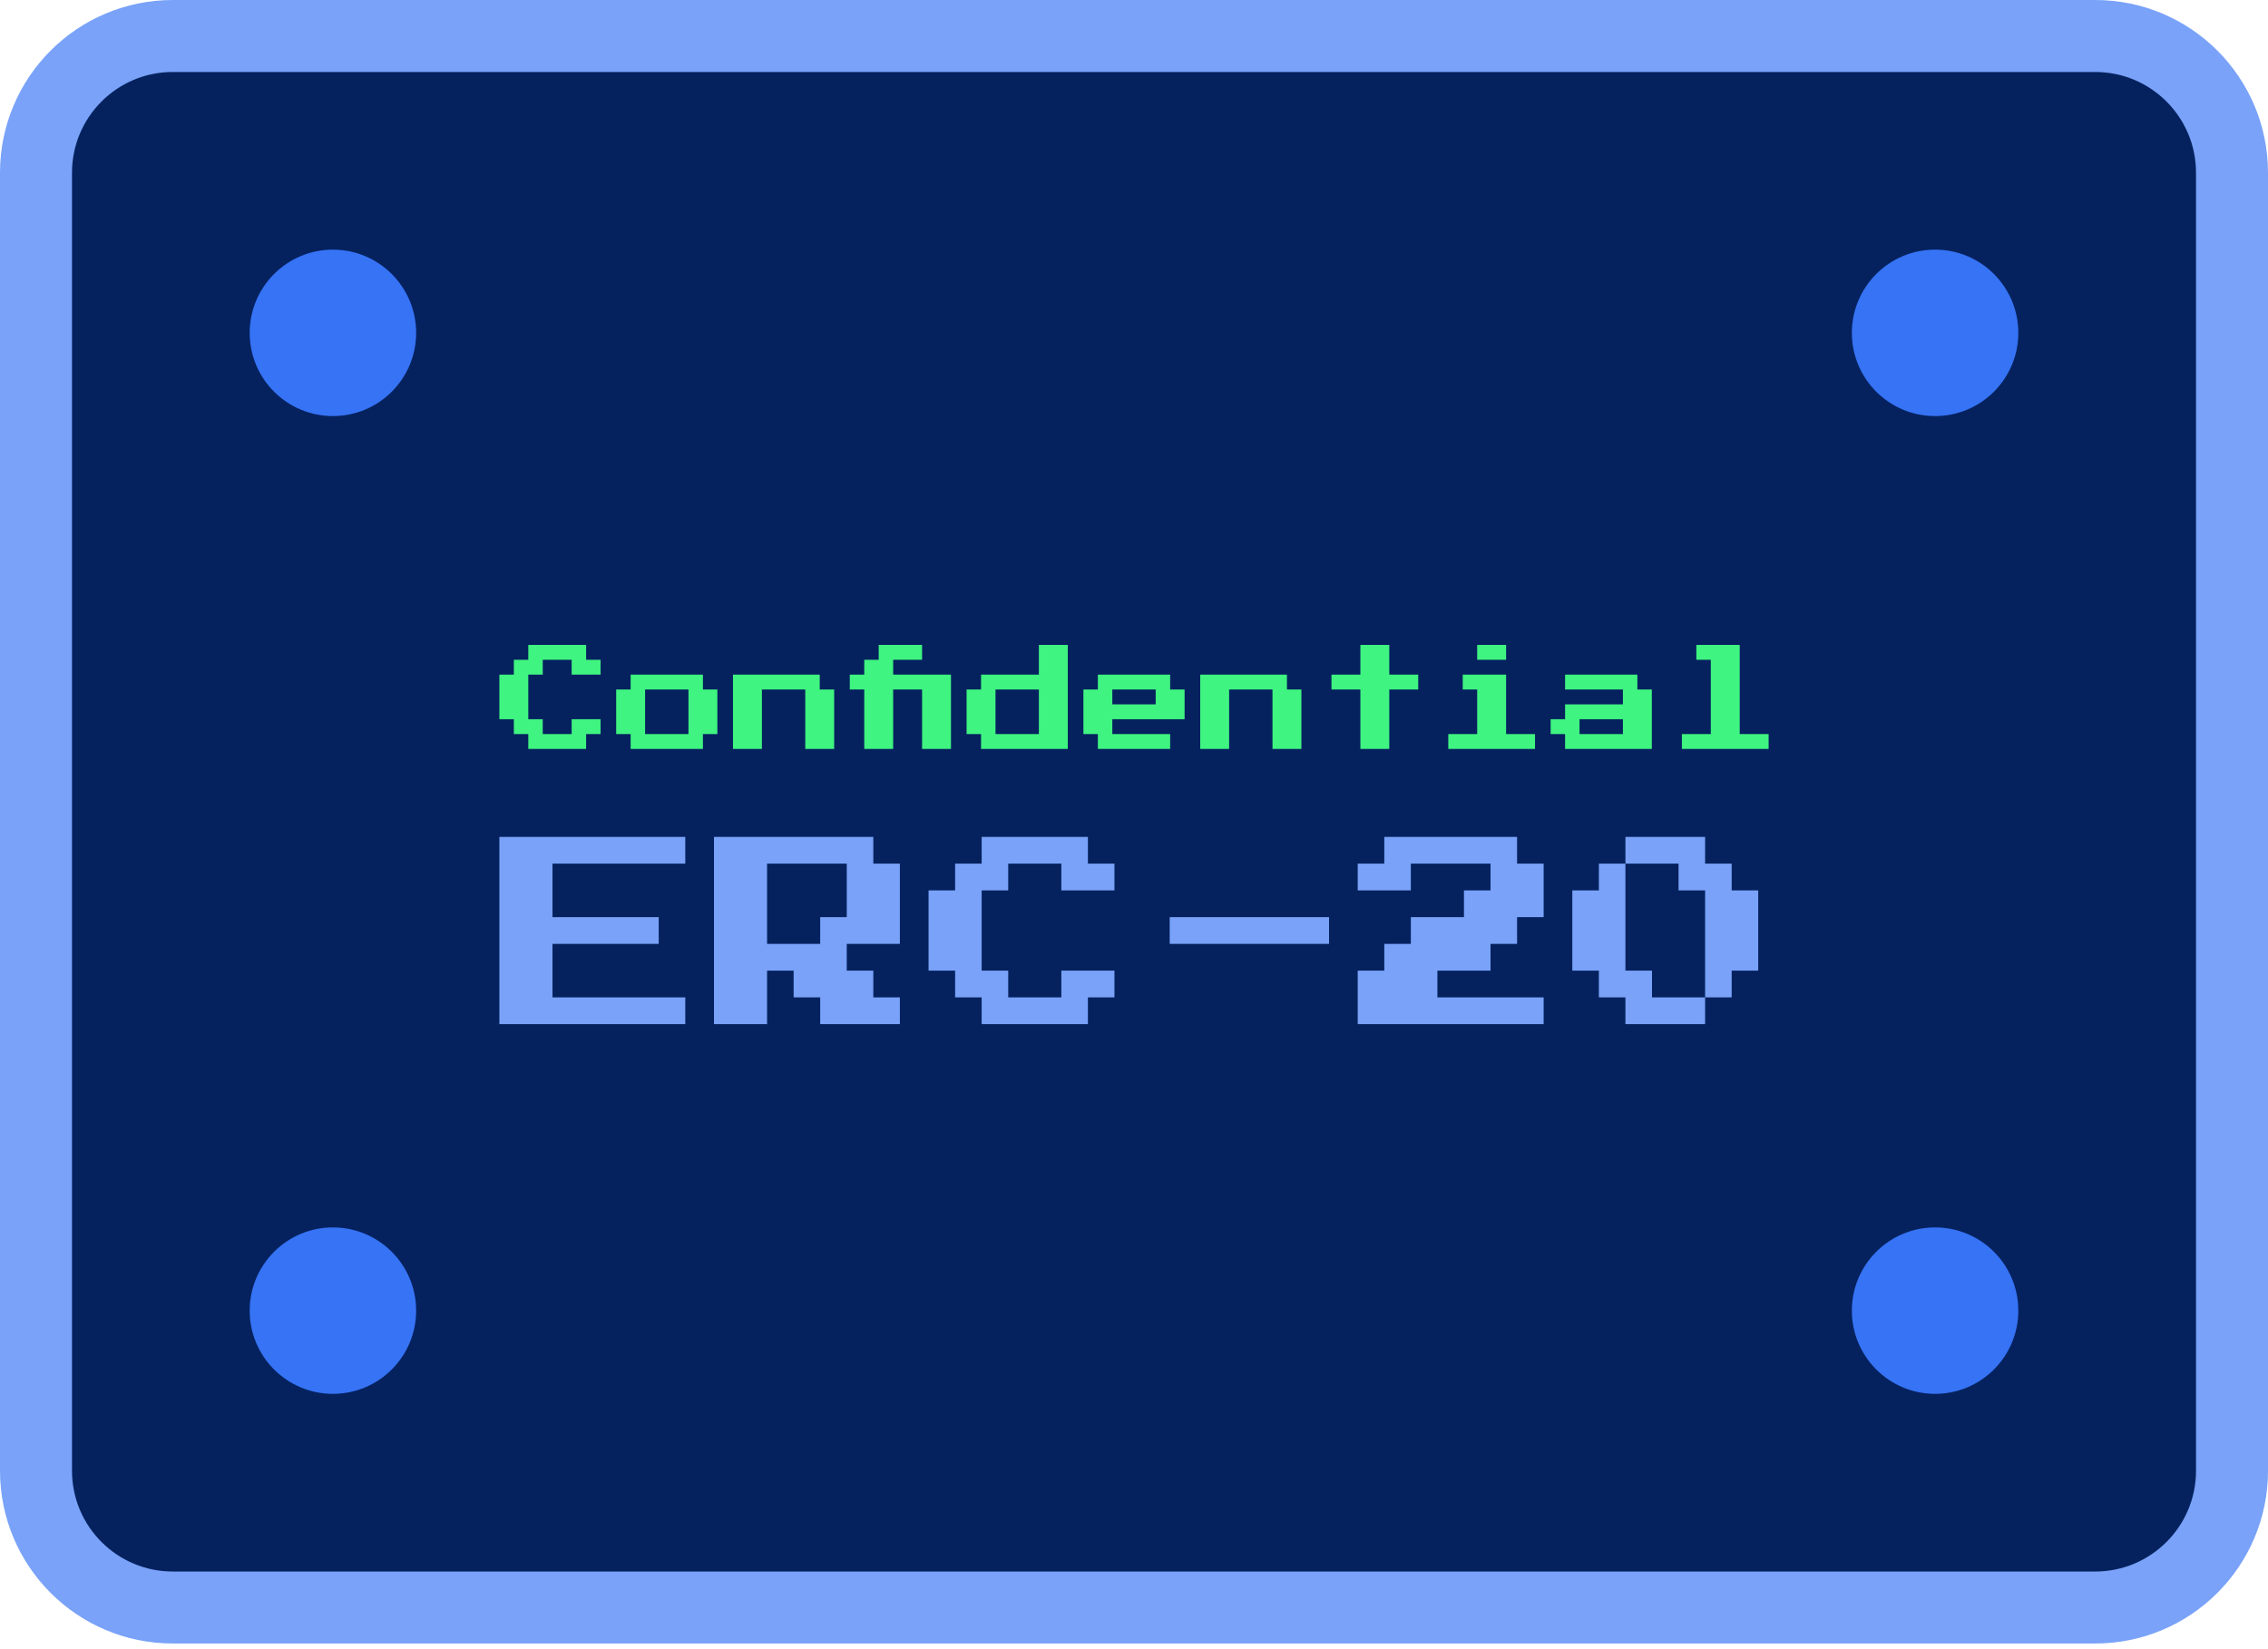
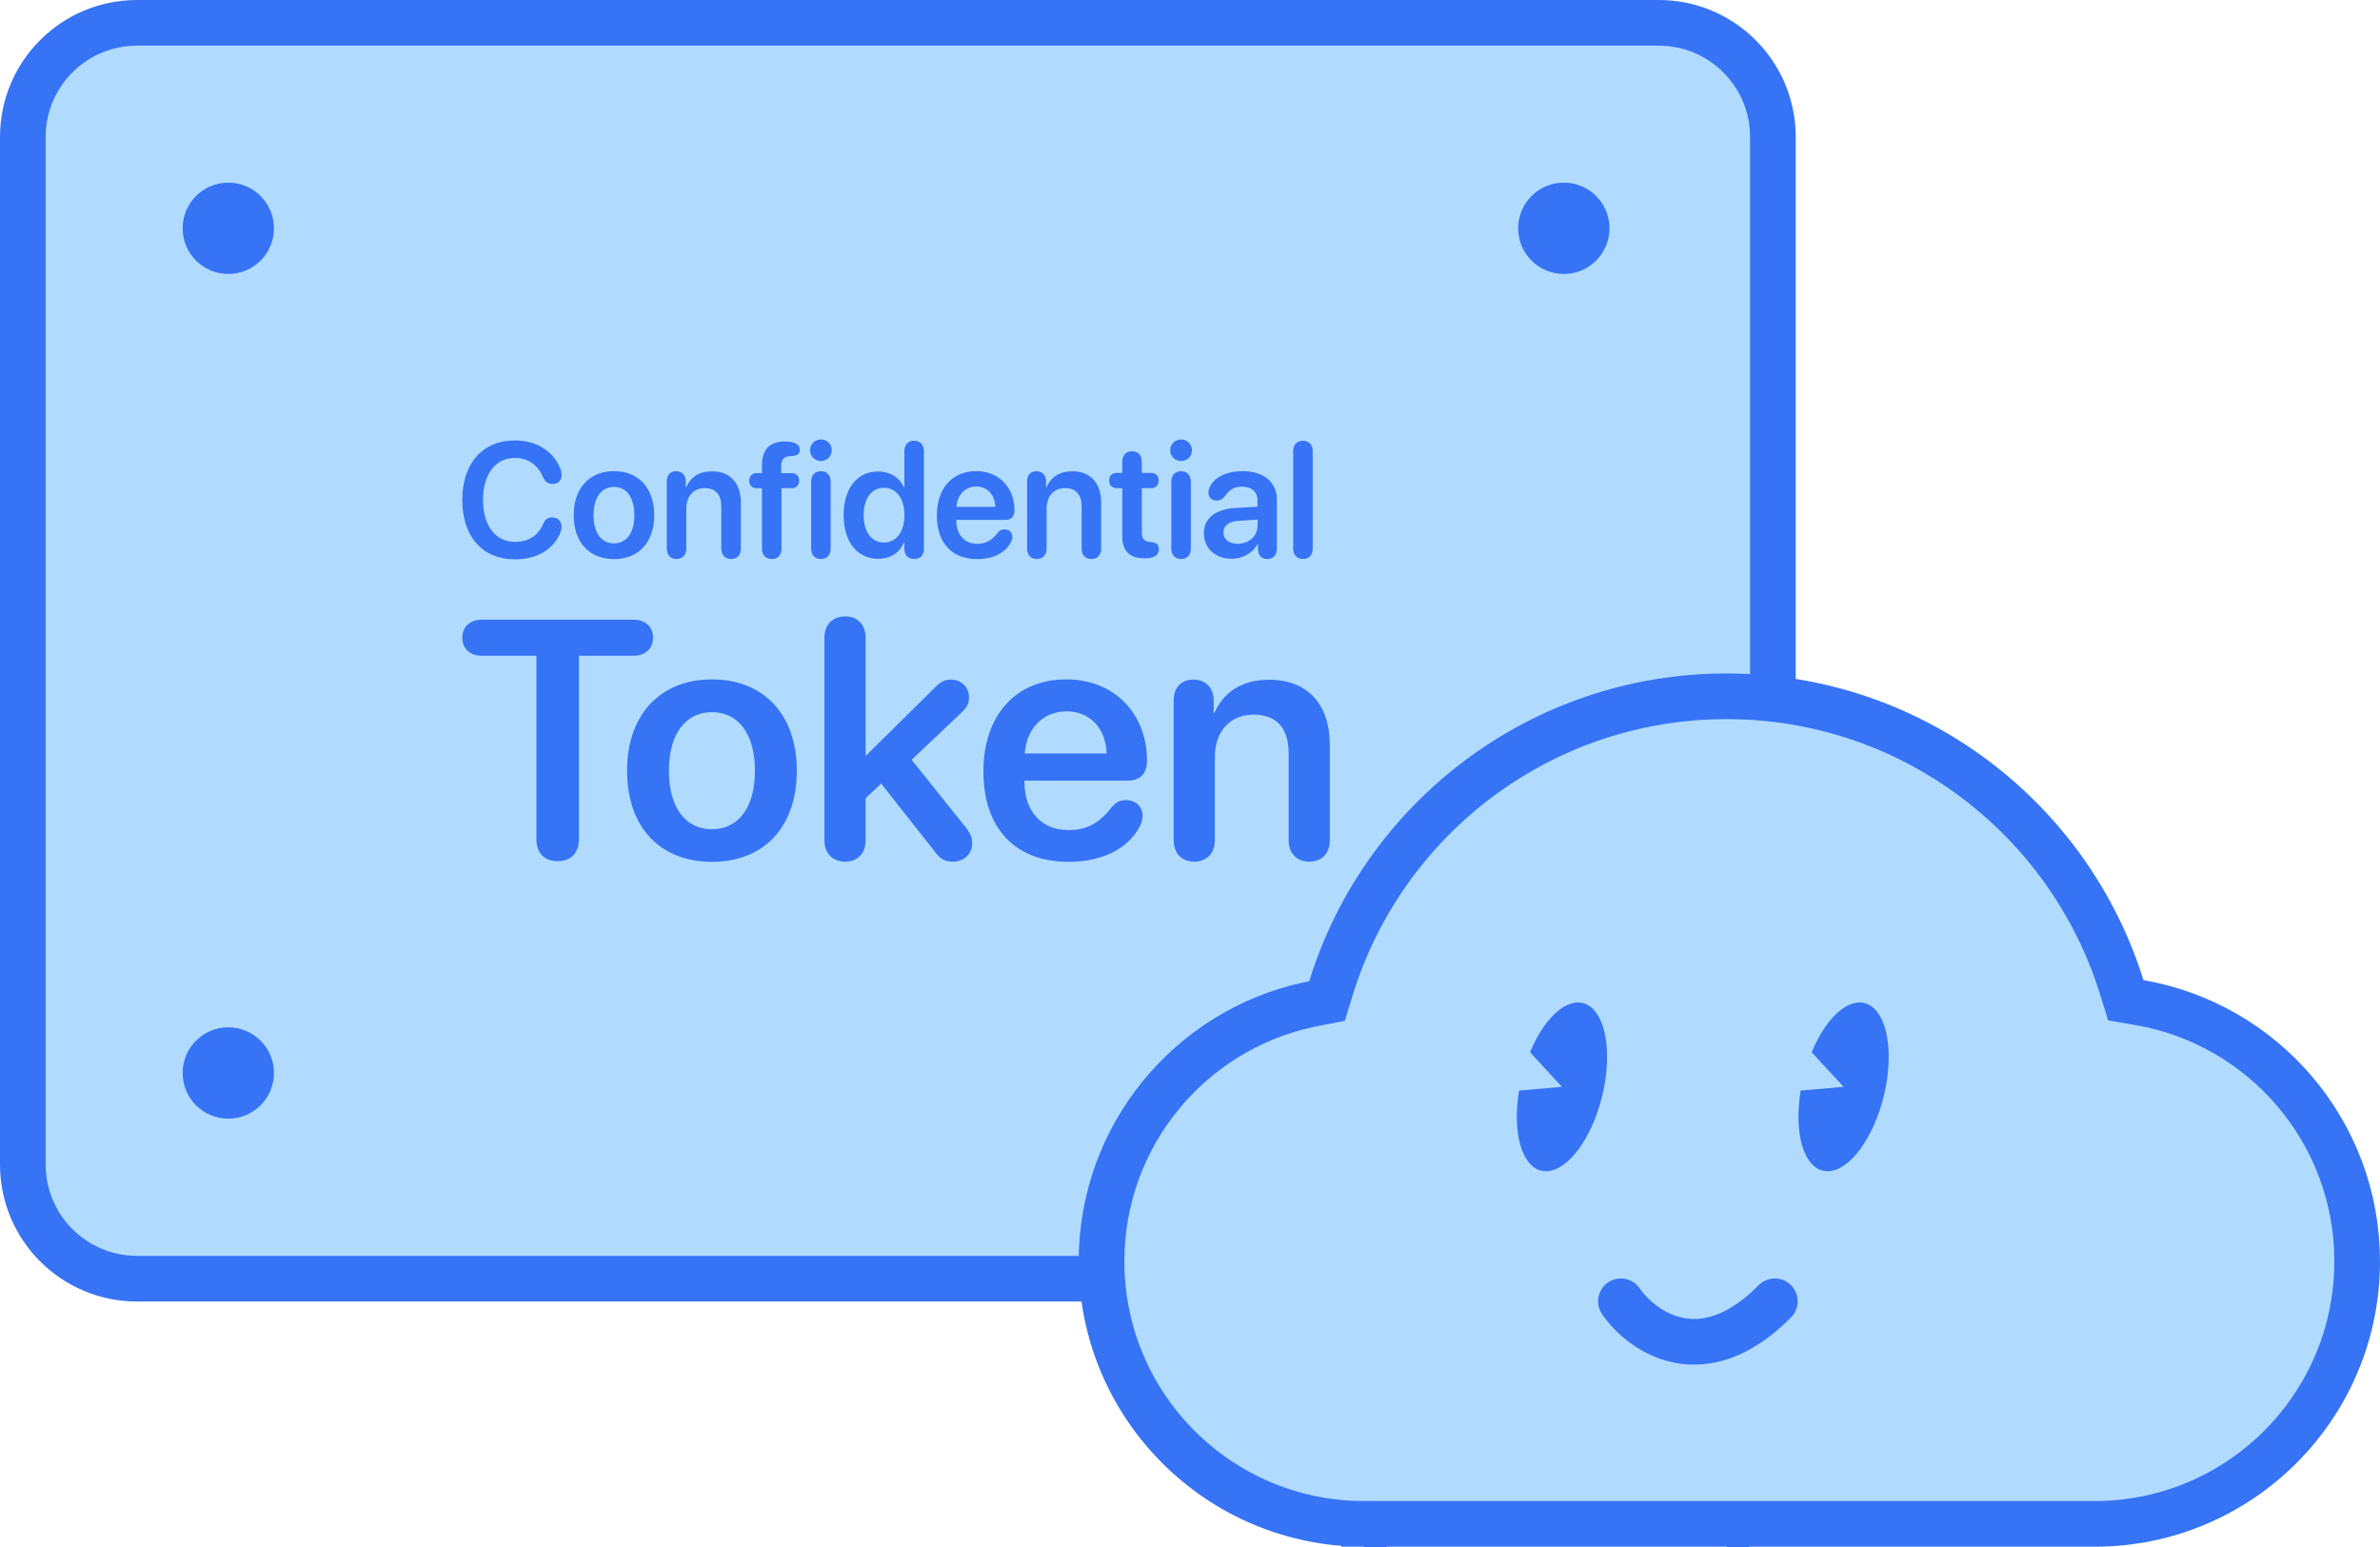
- <svg xmlns="http://www.w3.org/2000/svg" width="315" height="229" viewBox="0 0 315 229" fill="none">
-   <rect x="5" y="5" width="305.001" height="218.304" rx="19" fill="#05225F" stroke="#79A2F8" stroke-width="10" />
-   <rect x="34.679" y="34.679" width="23.119" height="23.119" rx="11.56" fill="#3673F5" />
-   <rect x="257.203" y="34.679" width="23.119" height="23.119" rx="11.56" fill="#3673F5" />
-   <rect x="34.679" y="170.505" width="23.119" height="23.119" rx="11.56" fill="#3673F5" />
-   <rect x="257.203" y="170.505" width="23.119" height="23.119" rx="11.56" fill="#3673F5" />
-   <path d="M69.358 142.265V116.256H95.178V119.971H76.735V127.403H91.49V131.118H76.735V138.549H95.178V142.265H69.358Z" fill="#79A2F8" />
-   <path d="M99.162 142.265V116.256H121.293V119.971H124.982V131.118H117.605V134.834H121.293V138.549H124.982V142.265H113.916V138.549H110.228V134.834H106.539V142.265H99.162ZM106.539 131.118H113.916V127.403H117.605V119.971H106.539V131.118Z" fill="#79A2F8" />
-   <path d="M136.343 142.265V138.549H132.654V134.834H128.966V123.687H132.654V119.971H136.343V116.256H151.097V119.971H154.786V123.687H147.409V119.971H140.031V123.687H136.343V134.834H140.031V138.549H147.409V134.834H154.786V138.549H151.097V142.265H136.343Z" fill="#79A2F8" />
-   <path d="M162.458 131.118V127.403H184.59V131.118H162.458Z" fill="#79A2F8" />
-   <path d="M188.573 142.265V134.834H192.262V131.118H195.951V127.403H203.328V123.687H207.016V119.971H195.951V123.687H188.573V119.971H192.262V116.256H210.705V119.971H214.394V127.403H210.705V131.118H207.016V134.834H199.639V138.549H214.394V142.265H188.573Z" fill="#79A2F8" />
-   <path d="M225.754 142.265V138.549H222.066V134.834H218.377V123.687H222.066V119.971H225.754V116.256H236.82V119.971H240.509V123.687H244.197V134.834H240.509V138.549H236.82V142.265H225.754ZM229.443 138.549H236.82V123.687H233.132V119.971H225.754V134.834H229.443V138.549Z" fill="#79A2F8" />
-   <path d="M73.374 104.037V101.973H71.366V99.909H69.358V93.716H71.366V91.652H73.374V89.588H81.405V91.652H83.412V93.716H79.397V91.652H75.381V93.716H73.374V99.909H75.381V101.973H79.397V99.909H83.412V101.973H81.405V104.037H73.374Z" fill="#3FF480" />
-   <path d="M87.589 104.037V101.973H85.581V95.78H87.589V93.716H97.628V95.78H99.635V101.973H97.628V104.037H87.589ZM89.597 101.973H95.62V95.78H89.597V101.973Z" fill="#3FF480" />
-   <path d="M101.804 104.037V93.716H113.851V95.78H115.858V104.037H111.843V95.78H105.819V104.037H101.804Z" fill="#3FF480" />
-   <path d="M120.035 104.037V95.78H118.027V93.716H120.035V91.652H122.042V89.588H128.066V91.652H124.05V93.716H132.081V104.037H128.066V95.78H124.05V104.037H120.035Z" fill="#3FF480" />
-   <path d="M136.258 104.037V101.973H134.25V95.78H136.258V93.716H144.289V89.588H148.304V104.037H136.258ZM138.265 101.973H144.289V95.78H138.265V101.973Z" fill="#3FF480" />
-   <path d="M152.481 104.037V101.973H150.473V95.78H152.481V93.716H162.52V95.78H164.527V99.909H154.488V101.973H162.52V104.037H152.481ZM154.488 97.844H160.512V95.78H154.488V97.844Z" fill="#3FF480" />
-   <path d="M166.696 104.037V93.716H178.743V95.78H180.75V104.037H176.735V95.78H170.711V104.037H166.696Z" fill="#3FF480" />
-   <path d="M188.942 104.037V95.78H184.927V93.716H188.942V89.588H192.958V93.716H196.973V95.78H192.958V104.037H188.942Z" fill="#3FF480" />
-   <path d="M205.165 91.652V89.588H209.181V91.652H205.165ZM201.15 104.037V101.973H205.165V95.78H203.157V93.716H209.181V101.973H213.196V104.037H201.15Z" fill="#3FF480" />
-   <path d="M217.373 104.037V101.973H215.365V99.909H217.373V97.844H225.404V95.78H217.373V93.716H227.412V95.78H229.419V104.037H217.373ZM219.38 101.973H225.404V99.909H219.38V101.973Z" fill="#3FF480" />
-   <path d="M233.596 104.037V101.973H237.611V91.652H235.603V89.588H241.627V101.973H245.642V104.037H233.596Z" fill="#3FF480" />
+ <svg xmlns="http://www.w3.org/2000/svg" width="417" height="271" viewBox="0 0 417 271" fill="none">
+   <rect x="4" y="4" width="306.633" height="220.037" rx="20" fill="#B0DBFF" stroke="#3673F5" stroke-width="8" />
+   <rect x="32" y="32" width="16" height="16" rx="8" fill="#3673F5" />
+   <rect x="266" y="32" width="16" height="16" rx="8" fill="#3673F5" />
+   <rect x="32" y="180" width="16" height="16" rx="8" fill="#3673F5" />
+   <path d="M90.266 98C84.533 98 81 94.046 81 87.577C81 81.15 84.588 77.168 90.197 77.168C93.868 77.168 96.769 78.914 98.075 81.862C98.295 82.323 98.405 82.798 98.405 83.218C98.405 84.182 97.786 84.796 96.838 84.796C96.026 84.796 95.49 84.405 95.105 83.525C94.184 81.359 92.383 80.228 90.225 80.228C86.815 80.228 84.629 83.078 84.629 87.577C84.629 92.104 86.802 94.94 90.239 94.94C92.507 94.94 94.253 93.934 95.16 91.81C95.518 90.986 95.972 90.651 96.741 90.651C97.718 90.651 98.391 91.307 98.391 92.257C98.391 92.719 98.281 93.138 98.061 93.613C96.796 96.351 93.978 98 90.266 98Z" fill="#3673F5" />
+   <path d="M107.575 97.958C103.299 97.958 100.522 95.066 100.522 90.26C100.522 85.481 103.327 82.547 107.575 82.547C111.823 82.547 114.627 85.467 114.627 90.26C114.627 95.066 111.85 97.958 107.575 97.958ZM107.575 95.206C109.747 95.206 111.149 93.417 111.149 90.26C111.149 87.116 109.747 85.313 107.575 85.313C105.416 85.313 104 87.116 104 90.26C104 93.417 105.403 95.206 107.575 95.206Z" fill="#3673F5" />
+   <path d="M118.532 97.944C117.528 97.944 116.827 97.287 116.827 96.114V84.321C116.827 83.246 117.446 82.561 118.463 82.561C119.467 82.561 120.154 83.246 120.154 84.321V85.355H120.223C121.006 83.595 122.519 82.575 124.76 82.575C127.977 82.575 129.805 84.671 129.805 88.094V96.114C129.805 97.287 129.104 97.944 128.1 97.944C127.097 97.944 126.382 97.287 126.382 96.114V88.792C126.382 86.697 125.42 85.523 123.467 85.523C121.501 85.523 120.25 86.962 120.25 89.086V96.114C120.25 97.287 119.535 97.944 118.532 97.944Z" fill="#3673F5" />
+   <path d="M135.222 97.944C134.191 97.944 133.503 97.301 133.503 96.128V85.537H132.596C131.826 85.537 131.276 85.062 131.276 84.21C131.276 83.399 131.826 82.896 132.596 82.896H133.503V81.583C133.503 78.691 134.892 77.363 137.518 77.349C139.332 77.349 140.144 77.936 140.144 78.802C140.144 79.333 139.896 79.655 139.387 79.808C139.167 79.864 138.934 79.892 138.631 79.906C137.38 79.934 136.872 80.493 136.872 81.737V82.896H138.714C139.47 82.896 140.02 83.399 140.02 84.21C140.02 85.062 139.47 85.537 138.714 85.537H136.927V96.128C136.927 97.301 136.239 97.944 135.222 97.944Z" fill="#3673F5" />
+   <path d="M143.828 80.772C142.769 80.772 141.931 79.934 141.931 78.886C141.931 77.824 142.769 77 143.828 77C144.9 77 145.739 77.824 145.739 78.886C145.739 79.934 144.9 80.772 143.828 80.772ZM143.828 97.944C142.783 97.944 142.123 97.246 142.123 96.114V84.391C142.123 83.273 142.783 82.561 143.828 82.561C144.873 82.561 145.547 83.273 145.547 84.405V96.114C145.547 97.246 144.873 97.944 143.828 97.944Z" fill="#3673F5" />
+   <path d="M153.864 97.902C150.193 97.902 147.815 94.954 147.815 90.246C147.815 85.565 150.193 82.603 153.864 82.603C155.954 82.603 157.603 83.707 158.373 85.341H158.456V79.054C158.456 77.88 159.157 77.224 160.161 77.224C161.164 77.224 161.879 77.88 161.879 79.054V96.198C161.879 97.315 161.178 97.944 160.188 97.944C159.198 97.944 158.456 97.329 158.456 96.198V95.038H158.387C157.686 96.743 156.119 97.902 153.864 97.902ZM154.895 95.052C157.054 95.052 158.47 93.194 158.47 90.26C158.47 87.353 157.054 85.467 154.895 85.467C152.695 85.467 151.321 87.325 151.321 90.26C151.321 93.208 152.682 95.052 154.895 95.052Z" fill="#3673F5" />
+   <path d="M171.228 97.958C166.773 97.958 164.147 95.122 164.147 90.315C164.147 85.593 166.828 82.547 171.035 82.547C175.022 82.547 177.744 85.425 177.744 89.449C177.744 90.483 177.167 91.098 176.149 91.098H167.557V91.21C167.557 93.683 168.973 95.275 171.2 95.275C172.74 95.275 173.743 94.731 174.843 93.305C175.201 92.9 175.517 92.746 175.998 92.746C176.768 92.746 177.373 93.249 177.373 94.088C177.373 94.353 177.29 94.661 177.139 94.968C176.177 96.854 174.005 97.958 171.228 97.958ZM167.584 88.806H174.39C174.321 86.655 172.974 85.243 171.049 85.243C169.124 85.243 167.722 86.683 167.584 88.806Z" fill="#3673F5" />
+   <path d="M181.662 97.944C180.659 97.944 179.958 97.287 179.958 96.114V84.321C179.958 83.246 180.576 82.561 181.594 82.561C182.597 82.561 183.285 83.246 183.285 84.321V85.355H183.353C184.137 83.595 185.649 82.575 187.89 82.575C191.107 82.575 192.936 84.671 192.936 88.094V96.114C192.936 97.287 192.234 97.944 191.231 97.944C190.227 97.944 189.512 97.287 189.512 96.114V88.792C189.512 86.697 188.55 85.523 186.598 85.523C184.632 85.523 183.381 86.962 183.381 89.086V96.114C183.381 97.287 182.666 97.944 181.662 97.944Z" fill="#3673F5" />
+   <path d="M196.634 94.004V85.537H195.713C194.86 85.537 194.338 85.02 194.338 84.182C194.338 83.357 194.86 82.854 195.713 82.854H196.634V80.884C196.634 79.766 197.294 79.068 198.352 79.068C199.397 79.068 200.057 79.766 200.057 80.884V82.854H201.638C202.49 82.854 203.013 83.357 203.013 84.182C203.013 85.02 202.49 85.537 201.638 85.537H200.057V93.249C200.057 94.367 200.442 94.856 201.432 94.94L201.679 94.968C202.587 95.052 203.054 95.443 203.054 96.254C203.054 97.273 202.174 97.818 200.607 97.818H200.469C197.926 97.818 196.634 96.533 196.634 94.004Z" fill="#3673F5" />
+   <path d="M206.931 80.772C205.872 80.772 205.034 79.934 205.034 78.886C205.034 77.824 205.872 77 206.931 77C208.003 77 208.842 77.824 208.842 78.886C208.842 79.934 208.003 80.772 206.931 80.772ZM206.931 97.944C205.886 97.944 205.226 97.246 205.226 96.114V84.391C205.226 83.273 205.886 82.561 206.931 82.561C207.976 82.561 208.649 83.273 208.649 84.405V96.114C208.649 97.246 207.976 97.944 206.931 97.944Z" fill="#3673F5" />
+   <path d="M215.798 97.902C212.98 97.902 210.932 96.1 210.932 93.431C210.932 90.804 212.925 89.225 216.472 89.002L220.335 88.778V87.717C220.335 86.166 219.304 85.272 217.613 85.272C216.28 85.272 215.413 85.733 214.561 87.004C214.204 87.479 213.75 87.703 213.173 87.703C212.334 87.703 211.729 87.144 211.729 86.305C211.729 85.984 211.811 85.677 211.963 85.355C212.705 83.637 214.96 82.547 217.751 82.547C221.366 82.547 223.717 84.489 223.717 87.465V96.198C223.717 97.315 223.016 97.944 222.054 97.944C221.119 97.944 220.473 97.371 220.418 96.337V95.303H220.349C219.51 96.91 217.682 97.902 215.798 97.902ZM216.843 95.275C218.768 95.275 220.335 93.962 220.335 92.174V91.042L216.953 91.251C215.303 91.363 214.355 92.118 214.355 93.291C214.355 94.507 215.358 95.275 216.843 95.275Z" fill="#3673F5" />
+   <path d="M228.295 97.944C227.292 97.944 226.577 97.287 226.577 96.114V79.054C226.577 77.88 227.292 77.224 228.295 77.224C229.299 77.224 230 77.88 230 79.054V96.114C230 97.287 229.299 97.944 228.295 97.944Z" fill="#3673F5" />
+   <path d="M97.696 150.884C95.377 150.884 93.986 149.464 93.986 147.001V114.896H84.42C82.391 114.896 81 113.679 81 111.738C81 109.796 82.362 108.58 84.42 108.58H111C113.058 108.58 114.42 109.796 114.42 111.738C114.42 113.679 113.029 114.896 111 114.896H101.435V147.001C101.435 149.464 100.043 150.884 97.696 150.884Z" fill="#3673F5" />
+   <path d="M124.739 151C115.725 151 109.87 145.002 109.87 135.034C109.87 125.125 115.783 119.04 124.739 119.04C133.696 119.04 139.609 125.096 139.609 135.034C139.609 145.002 133.754 151 124.739 151ZM124.739 145.292C129.319 145.292 132.275 141.583 132.275 135.034C132.275 128.515 129.319 124.777 124.739 124.777C120.188 124.777 117.203 128.515 117.203 135.034C117.203 141.583 120.159 145.292 124.739 145.292Z" fill="#3673F5" />
+   <path d="M148.072 150.971C145.957 150.971 144.449 149.609 144.449 147.175V111.796C144.449 109.362 145.957 108 148.072 108C150.188 108 151.667 109.362 151.667 111.796V132.369H151.754L163.812 120.46C164.739 119.474 165.522 119.069 166.623 119.069C168.42 119.069 169.783 120.431 169.783 122.169C169.783 123.241 169.464 123.908 168.478 124.835L159.725 133.122L169.348 145.147C170.101 146.19 170.333 146.827 170.333 147.755C170.333 149.638 168.913 150.971 166.913 150.971C165.493 150.971 164.652 150.478 163.609 148.972L154.391 137.294L151.667 139.844V147.175C151.667 149.609 150.188 150.971 148.072 150.971Z" fill="#3673F5" />
+   <path d="M187.232 151C177.841 151 172.304 145.118 172.304 135.15C172.304 125.356 177.957 119.04 186.826 119.04C195.232 119.04 200.971 125.009 200.971 133.354C200.971 135.498 199.754 136.773 197.609 136.773H179.493V137.005C179.493 142.133 182.478 145.437 187.174 145.437C190.42 145.437 192.536 144.307 194.855 141.351C195.609 140.511 196.275 140.192 197.29 140.192C198.913 140.192 200.188 141.235 200.188 142.974C200.188 143.524 200.014 144.162 199.696 144.799C197.667 148.711 193.087 151 187.232 151ZM179.551 132.021H193.899C193.754 127.559 190.913 124.632 186.855 124.632C182.797 124.632 179.841 127.617 179.551 132.021Z" fill="#3673F5" />
+   <path d="M209.232 150.971C207.116 150.971 205.638 149.609 205.638 147.175V122.72C205.638 120.489 206.942 119.069 209.087 119.069C211.203 119.069 212.652 120.489 212.652 122.72V124.864H212.797C214.449 121.213 217.638 119.098 222.362 119.098C229.145 119.098 233 123.444 233 130.543V147.175C233 149.609 231.522 150.971 229.406 150.971C227.29 150.971 225.783 149.609 225.783 147.175V131.992C225.783 127.646 223.754 125.212 219.638 125.212C215.493 125.212 212.855 128.196 212.855 132.6V147.175C212.855 149.609 211.348 150.971 209.232 150.971Z" fill="#3673F5" />
+   <path d="M302.5 122C335.019 122 362.547 143.413 371.734 172.918L372.462 175.255L374.874 175.671C396.527 179.404 413 198.282 413 221C413 246.405 392.405 267 367 267H302.501C302.501 267 302.5 267 302.5 271V267H239.001C239.001 267 239 267 239 271V267C213.595 267 193 246.405 193 221C193 198.974 208.484 180.557 229.162 176.054L230.15 175.85L232.502 175.392L233.208 173.103C242.338 143.503 269.913 122 302.5 122Z" fill="#B0DBFF" stroke="#3673F5" stroke-width="8" />
+   <path d="M284 228C287.702 233.356 298.279 240.855 310.972 228" stroke="#3673F5" stroke-width="8" stroke-linecap="round" />
+   <path d="M268.078 184.363C269.449 181.059 271.275 178.416 273.21 176.935C275.144 175.455 277.054 175.24 278.574 176.331C280.095 177.423 281.122 179.745 281.46 182.857C281.797 185.968 281.423 189.653 280.406 193.211C279.39 196.769 277.803 199.953 275.947 202.158C274.091 204.363 272.094 205.436 270.337 205.173C268.579 204.91 267.183 203.329 266.413 200.731C265.643 198.132 265.553 194.697 266.16 191.078L273.672 190.428L268.078 184.363Z" fill="#3673F5" />
+   <path d="M317.421 184.363C318.792 181.059 320.617 178.416 322.552 176.935C324.487 175.455 326.396 175.24 327.917 176.331C329.438 177.423 330.465 179.745 330.803 182.857C331.14 185.968 330.765 189.653 329.749 193.211C328.733 196.769 327.146 199.953 325.29 202.158C323.433 204.363 321.437 205.436 319.68 205.173C317.922 204.91 316.526 203.329 315.756 200.731C314.986 198.132 314.896 194.697 315.503 191.078L323.014 190.428L317.421 184.363Z" fill="#3673F5" />
</svg>
